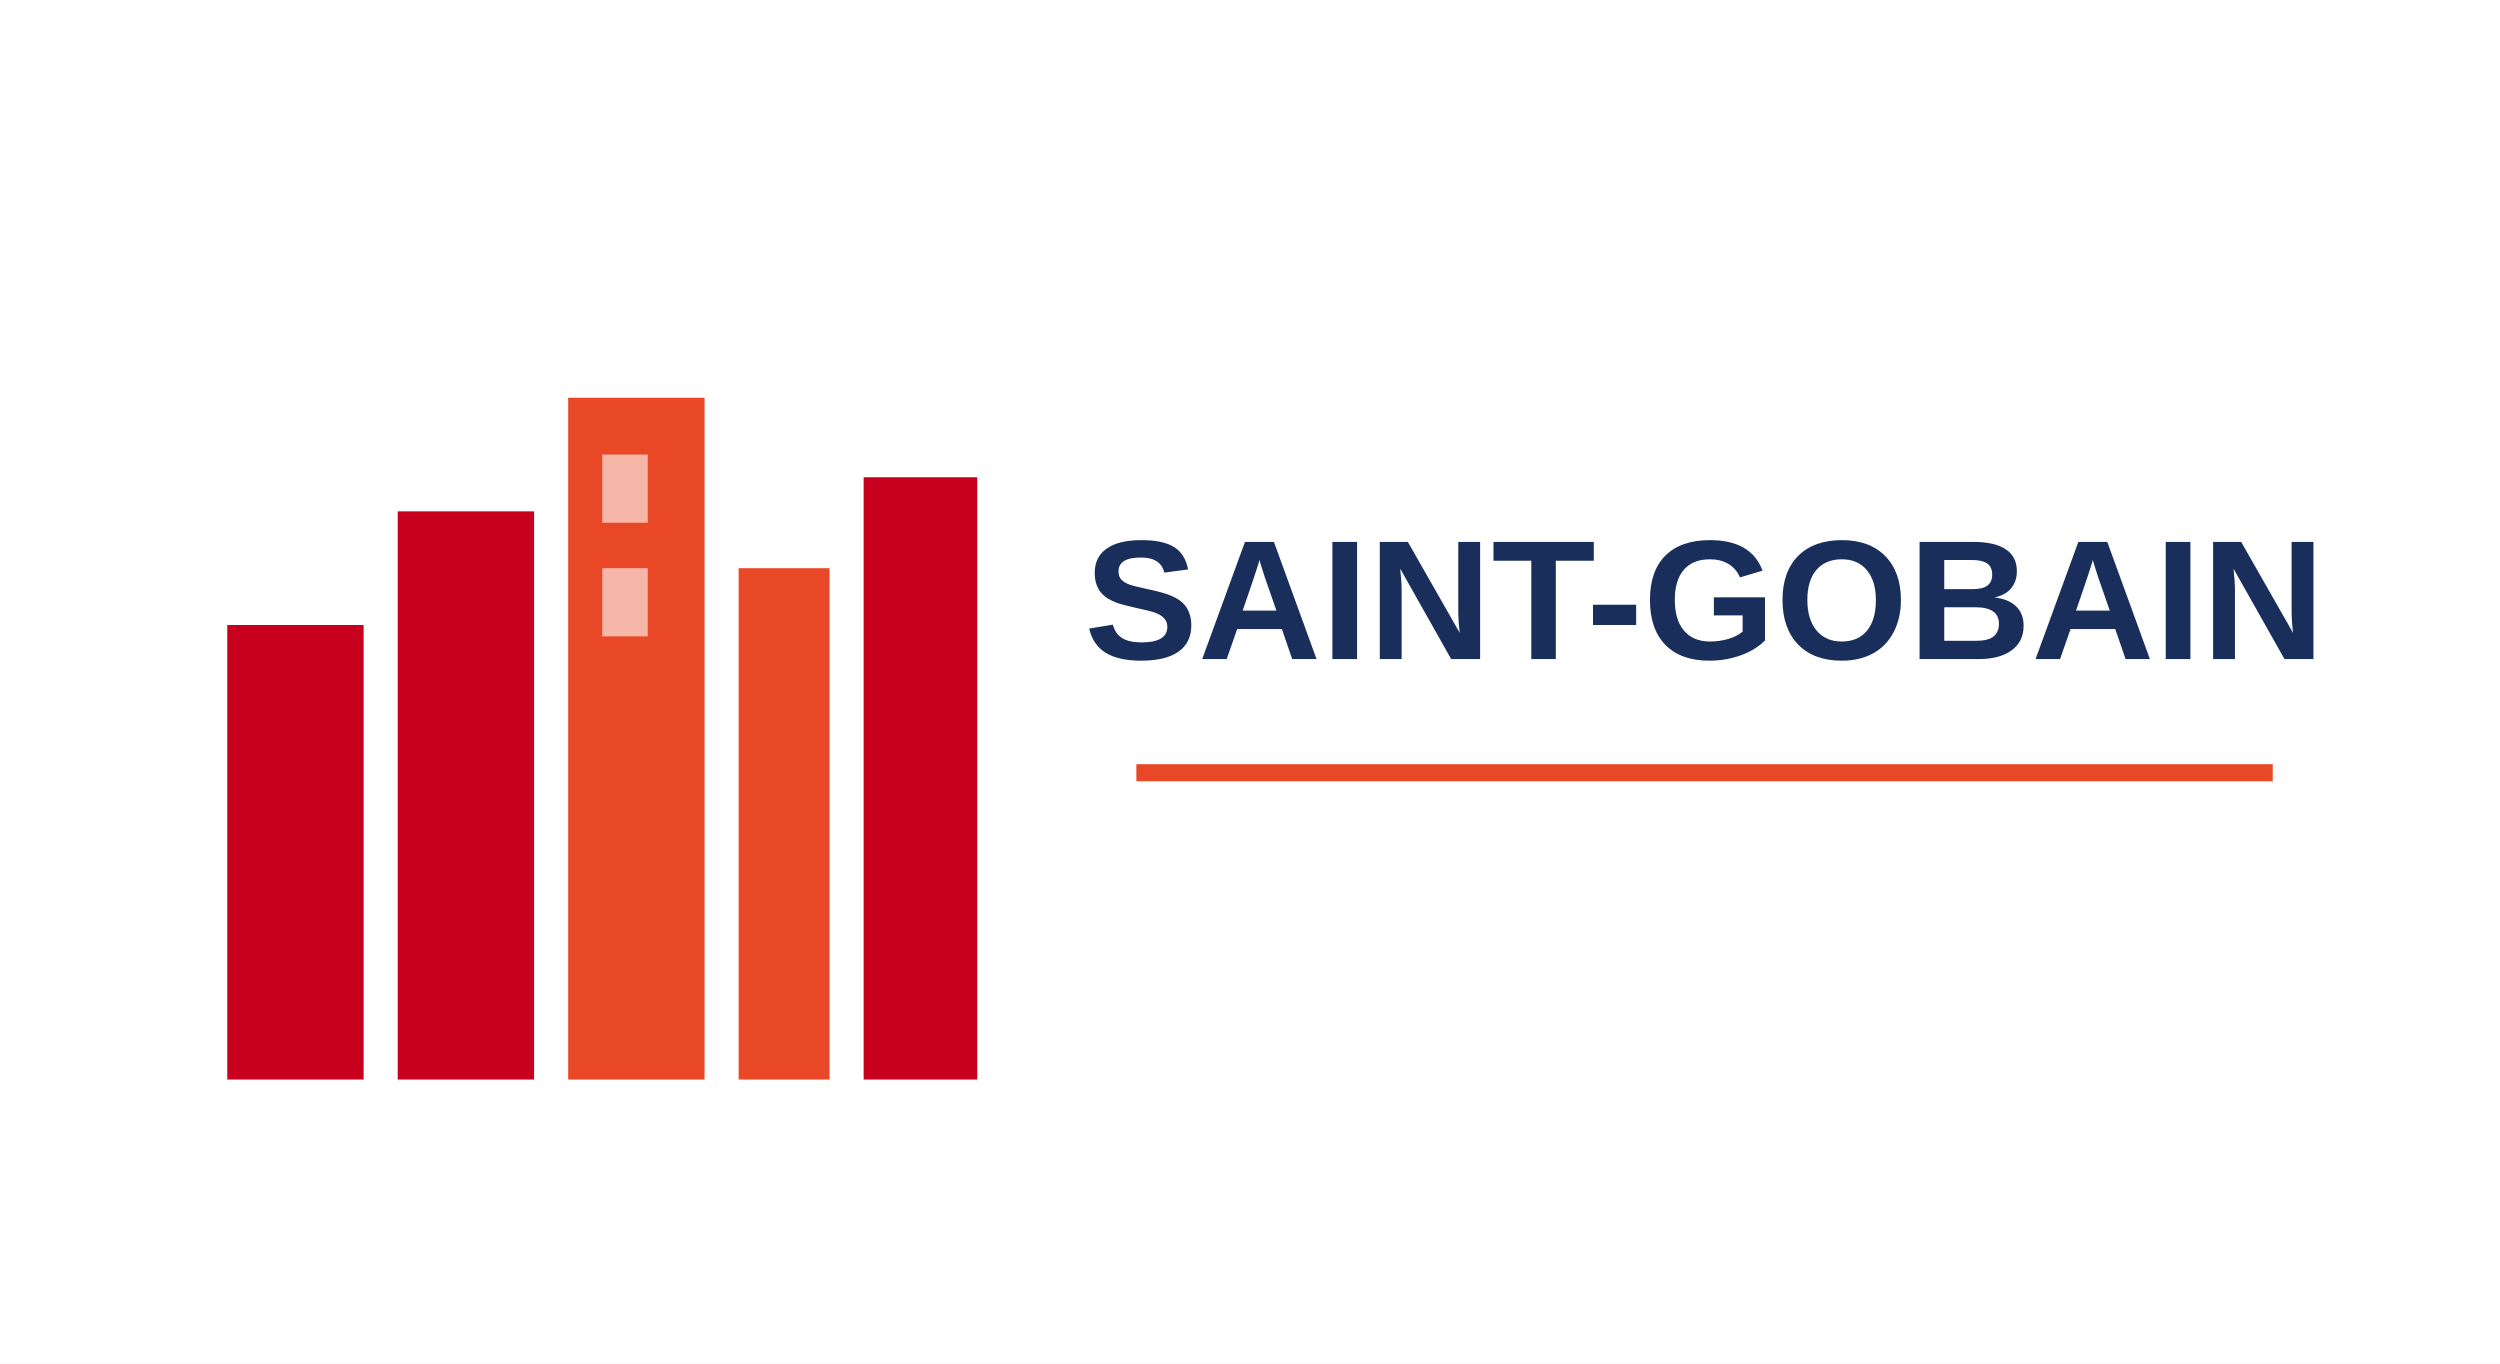
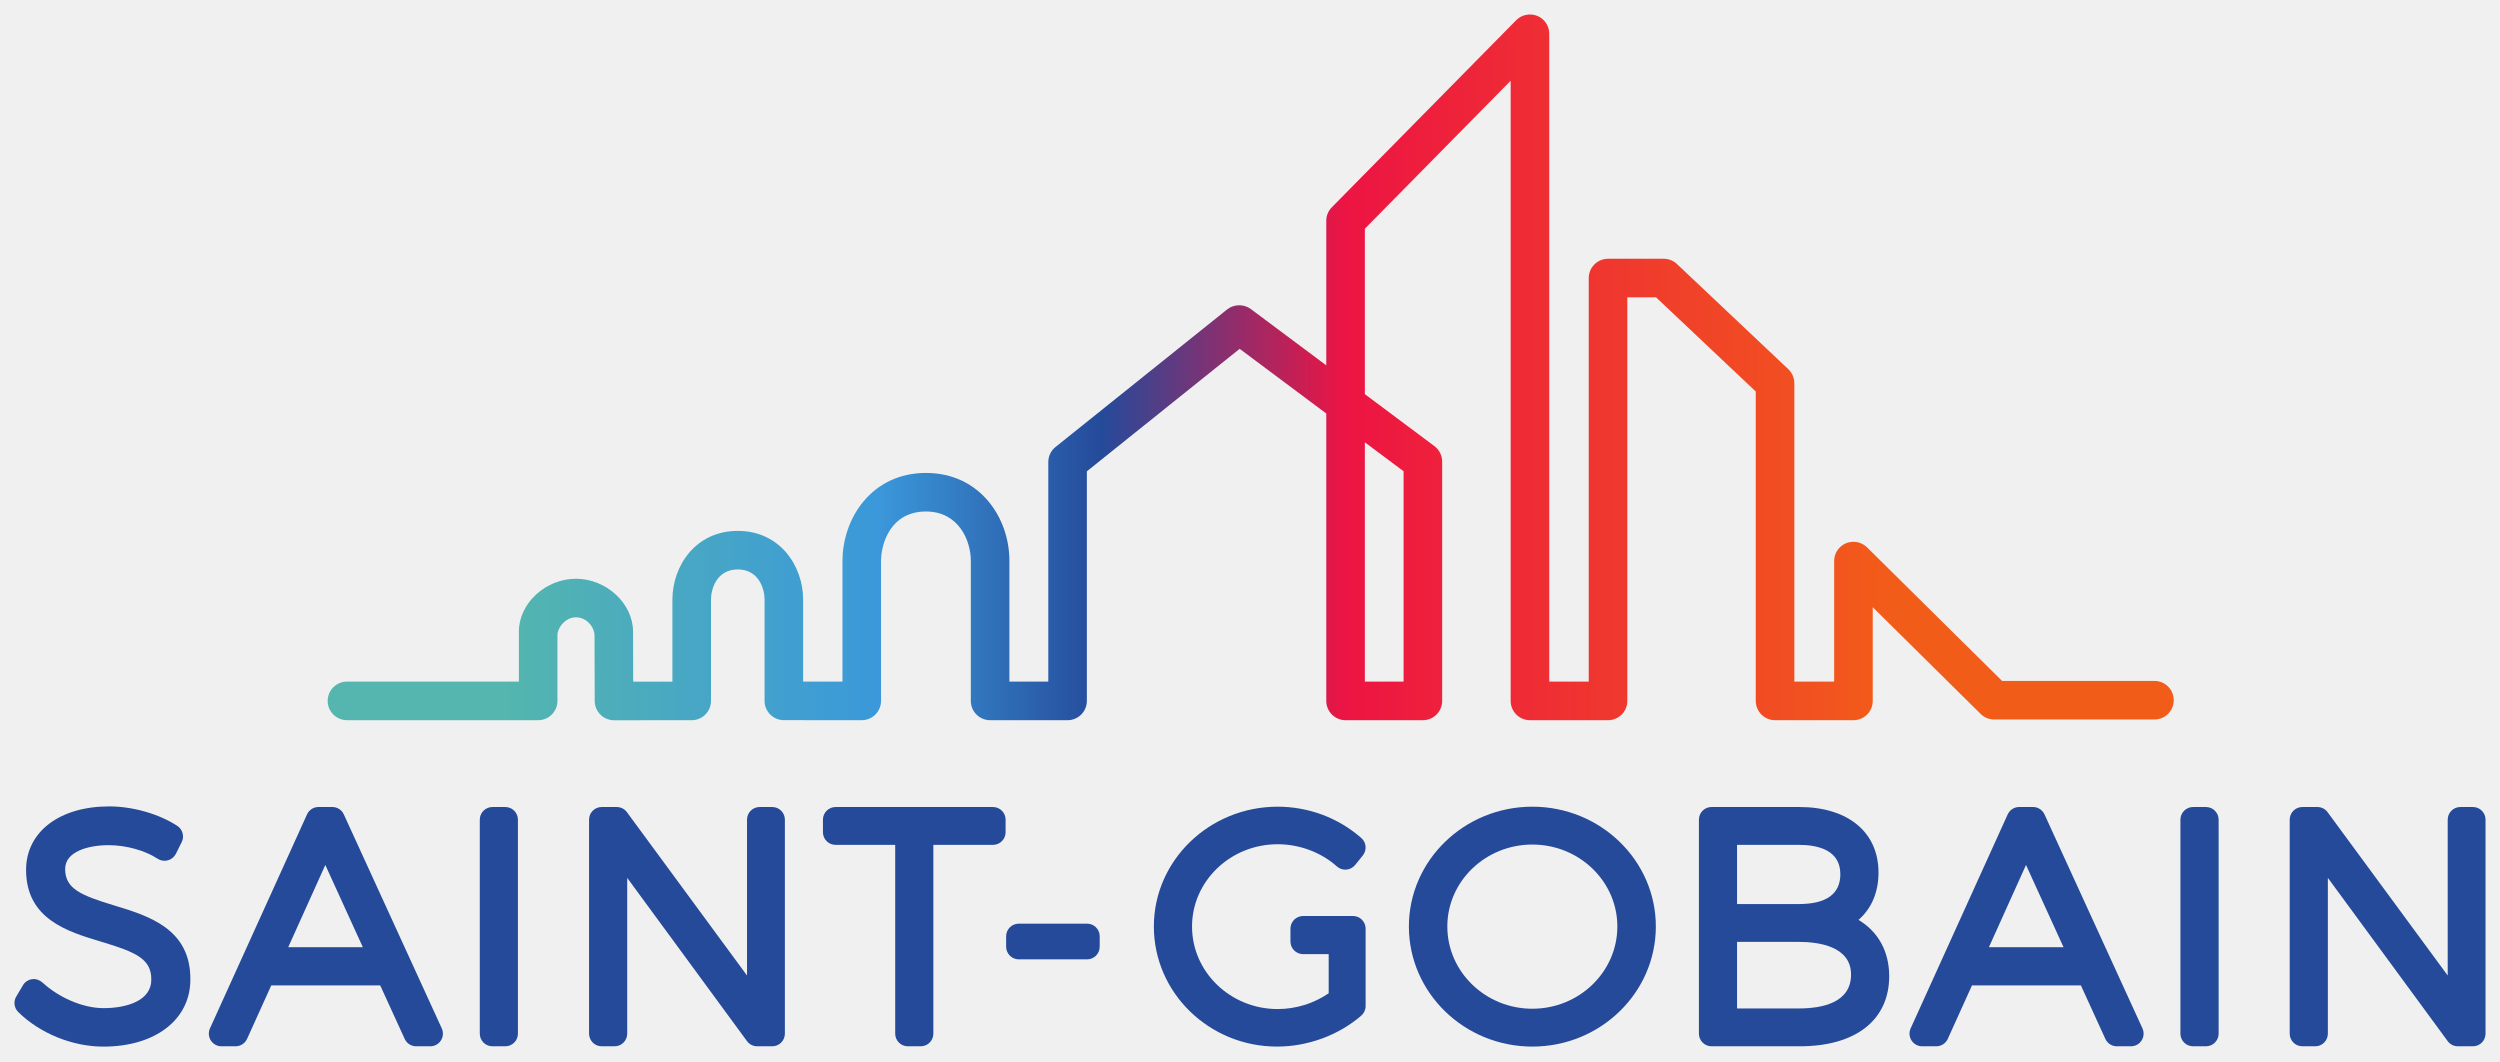
- <svg xmlns="http://www.w3.org/2000/svg" viewBox="0 0 220 120" width="220" height="120">
-   <rect width="220" height="120" fill="white" />
-   <rect x="20" y="55" width="12" height="40" fill="#c8001d" />
-   <rect x="35" y="45" width="12" height="50" fill="#c8001d" />
-   <rect x="50" y="35" width="12" height="60" fill="#e84826" />
-   <rect x="65" y="50" width="8" height="45" fill="#e84826" />
-   <rect x="76" y="42" width="10" height="53" fill="#c8001d" />
-   <rect x="53" y="40" width="4" height="6" fill="white" opacity="0.6" />
-   <rect x="53" y="50" width="4" height="6" fill="white" opacity="0.6" />
-   <text x="150" y="58" text-anchor="middle" font-family="Arial" font-size="15" font-weight="bold" fill="#1a2e5c">SAINT-GOBAIN</text>
-   <line x1="100" y1="68" x2="200" y2="68" stroke="#e84826" stroke-width="1.5" />
+ <svg xmlns="http://www.w3.org/2000/svg" width="172.894" height="73.381" viewBox="0 0 45.745 19.415" version="1.1" id="svg3173">
+   <defs id="defs3167">
+     <linearGradient id="linearGradient2980" spreadMethod="pad" gradientTransform="matrix(96.132,0,0,-96.132,72.63,128.889)" gradientUnits="userSpaceOnUse" y2="0" x2="1" y1="0" x1="0">
+       <stop id="stop2966" offset="0" style="stop-opacity:1;stop-color:#54b6ae" />
+       <stop id="stop2968" offset="0.1" style="stop-opacity:1;stop-color:#54b6ae" />
+       <stop id="stop2970" offset="0.3" style="stop-opacity:1;stop-color:#3b98da" />
+       <stop id="stop2972" offset="0.42" style="stop-opacity:1;stop-color:#254a9a" />
+       <stop id="stop2974" offset="0.55" style="stop-opacity:1;stop-color:#ed1443" />
+       <stop id="stop2976" offset="0.84" style="stop-opacity:1;stop-color:#f25c19" />
+       <stop id="stop2978" offset="1" style="stop-opacity:1;stop-color:#f25c19" />
+     </linearGradient>
+   </defs>
+   <g id="layer1" transform="translate(-65.83856,-194.8015)">
+     <g id="g3304" transform="translate(0.2645847,-0.2645825)">
+       <g transform="matrix(0.3527778,0,0,-0.3527778,67.66828,211.6353)" id="g2906">
+         <path id="path2908" style="fill:#254a9a;fill-opacity:1;fill-rule:nonzero;stroke:none" d="m 0,0 c -1.778,0.539 -2.557,0.881 -2.557,1.898 0,0.91 1.212,1.233 2.25,1.233 0.908,0 1.884,-0.27 2.547,-0.704 C 2.397,2.325 2.59,2.294 2.77,2.344 2.95,2.392 3.102,2.517 3.186,2.684 L 3.488,3.288 C 3.636,3.586 3.539,3.948 3.26,4.131 2.305,4.755 0.95,5.142 -0.276,5.142 c -2.576,0 -4.308,-1.323 -4.308,-3.292 0,-2.558 2.161,-3.205 3.895,-3.726 1.816,-0.544 2.61,-0.894 2.6,-1.975 0,-1.085 -1.277,-1.471 -2.472,-1.471 -1.145,0 -2.391,0.609 -3.148,1.308 -0.151,0.139 -0.346,0.219 -0.548,0.196 -0.203,-0.023 -0.384,-0.14 -0.489,-0.316 l -0.348,-0.588 c -0.155,-0.259 -0.112,-0.59 0.103,-0.802 1.123,-1.106 2.814,-1.794 4.414,-1.794 2.7,0 4.514,1.401 4.514,3.478 C 3.958,-1.201 1.763,-0.535 0,0" />
+       </g>
+       <g transform="matrix(0.3527778,0,0,-0.3527778,71.86492,209.9674)" id="g2910">
+         <path id="path2912" style="fill:#254a9a;fill-opacity:1;fill-rule:nonzero;stroke:none" d="m 0,0 c -0.107,0.233 -0.34,0.383 -0.597,0.383 h -0.714 c -0.258,0 -0.491,-0.15 -0.597,-0.385 l -5.034,-11.099 c -0.092,-0.204 -0.075,-0.439 0.045,-0.627 0.122,-0.189 0.329,-0.301 0.552,-0.301 h 0.73 c 0.258,0 0.492,0.151 0.598,0.386 l 1.255,2.774 h 5.65 l 1.27,-2.777 c 0.107,-0.233 0.34,-0.383 0.596,-0.383 h 0.731 c 0.224,0 0.431,0.114 0.552,0.302 0.121,0.187 0.137,0.423 0.044,0.628 z m -2.883,-6.889 1.924,4.265 1.946,-4.265 h -3.87" />
+       </g>
+       <g transform="matrix(0.3527778,0,0,-0.3527778,74.81944,209.8326)" id="g2914">
+         <path id="path2916" style="fill:#254a9a;fill-opacity:1;fill-rule:nonzero;stroke:none" d="m 0,0 h -0.666 c -0.362,0 -0.656,-0.294 -0.656,-0.656 v -11.099 c 0,-0.363 0.294,-0.656 0.656,-0.656 H 0 c 0.362,0 0.656,0.293 0.656,0.656 V -0.656 C 0.656,-0.294 0.362,0 0,0" />
+       </g>
+       <g transform="matrix(0.3527778,0,0,-0.3527778,79.70435,209.8326)" id="g2918">
+         <path id="path2920" style="fill:#254a9a;fill-opacity:1;fill-rule:nonzero;stroke:none" d="M 0,0 H -0.651 C -1.015,0 -1.308,-0.294 -1.308,-0.656 V -8.74 l -6.23,8.473 C -7.662,-0.098 -7.858,0 -8.067,0 h -0.778 c -0.363,0 -0.656,-0.294 -0.656,-0.656 v -11.099 c 0,-0.363 0.293,-0.656 0.656,-0.656 h 0.666 c 0.363,0 0.657,0.293 0.657,0.656 v 8.08 l 6.214,-8.47 c 0.123,-0.167 0.32,-0.266 0.53,-0.266 H 0 c 0.362,0 0.656,0.293 0.656,0.656 V -0.656 C 0.656,-0.294 0.362,0 0,0" />
+       </g>
+       <g transform="matrix(0.3527778,0,0,-0.3527778,83.74295,209.8326)" id="g2922">
+         <path id="path2924" style="fill:#254a9a;fill-opacity:1;fill-rule:nonzero;stroke:none" d="m 0,0 h -8.163 c -0.362,0 -0.655,-0.294 -0.655,-0.656 v -0.652 c 0,-0.361 0.293,-0.655 0.655,-0.655 h 3.093 v -9.792 c 0,-0.363 0.294,-0.656 0.656,-0.656 h 0.665 c 0.364,0 0.658,0.293 0.658,0.656 v 9.792 H 0 c 0.363,0 0.656,0.294 0.656,0.655 v 0.652 C 0.656,-0.294 0.363,0 0,0" />
+       </g>
+       <g transform="matrix(0.3527778,0,0,-0.3527778,85.46521,211.9669)" id="g2926">
+         <path id="path2928" style="fill:#254a9a;fill-opacity:1;fill-rule:nonzero;stroke:none" d="m 0,0 h -3.542 c -0.362,0 -0.656,-0.293 -0.656,-0.656 v -0.54 c 0,-0.363 0.294,-0.656 0.656,-0.656 H 0 c 0.362,0 0.655,0.293 0.655,0.656 v 0.54 C 0.655,-0.293 0.362,0 0,0" />
+       </g>
+       <g transform="matrix(0.3527778,0,0,-0.3527778,90.33037,211.8265)" id="g2930">
+         <path id="path2932" style="fill:#254a9a;fill-opacity:1;fill-rule:nonzero;stroke:none" d="m 0,0 h -0.604 c -0.003,0 -0.007,-0.001 -0.011,-0.001 h -1.97 c -0.363,0 -0.657,-0.294 -0.657,-0.656 v -0.667 c 0,-0.362 0.294,-0.656 0.657,-0.656 h 1.326 v -2.029 c -0.773,-0.53 -1.702,-0.818 -2.647,-0.818 -2.449,0 -4.441,1.92 -4.441,4.281 0,2.353 1.992,4.267 4.441,4.267 1.137,0 2.256,-0.419 3.071,-1.15 0.134,-0.12 0.312,-0.181 0.491,-0.166 0.18,0.014 0.345,0.102 0.458,0.242 l 0.397,0.492 c 0.22,0.275 0.187,0.675 -0.079,0.907 -1.192,1.045 -2.734,1.623 -4.338,1.623 -3.54,0 -6.421,-2.787 -6.421,-6.215 0,-3.435 2.866,-6.228 6.389,-6.228 1.593,0 3.183,0.584 4.367,1.603 0.144,0.124 0.228,0.306 0.228,0.498 v 4.017 C 0.657,-0.295 0.362,0 0,0" />
+       </g>
+       <g transform="matrix(0.3527778,0,0,-0.3527778,93.61297,209.8266)" id="g2934">
+         <path id="path2936" style="fill:#254a9a;fill-opacity:1;fill-rule:nonzero;stroke:none" d="m 0,0 c -3.531,0 -6.404,-2.787 -6.404,-6.214 0,-3.436 2.873,-6.229 6.404,-6.229 3.531,0 6.405,2.793 6.405,6.229 C 6.405,-2.787 3.531,0 0,0 m 0,-10.48 c -2.432,0 -4.41,1.914 -4.41,4.266 0,2.344 1.978,4.25 4.41,4.25 2.431,0 4.409,-1.906 4.409,-4.25 0,-2.352 -1.978,-4.266 -4.409,-4.266" />
+       </g>
+       <g transform="matrix(0.3527778,0,0,-0.3527778,99.58021,211.8978)" id="g2938">
+         <path id="path2940" style="fill:#254a9a;fill-opacity:1;fill-rule:nonzero;stroke:none" d="m 0,0 c 0.668,0.575 1.039,1.422 1.039,2.452 0,2.099 -1.578,3.403 -4.118,3.403 h -4.542 c -0.361,0 -0.655,-0.294 -0.655,-0.656 v -11.1 c 0,-0.362 0.294,-0.656 0.655,-0.656 h 4.574 c 2.907,0 4.641,1.361 4.641,3.64 C 1.594,-1.627 1.011,-0.601 0,0 m -3.095,0.821 h -3.203 v 3.07 h 3.203 c 0.982,0 2.155,-0.263 2.155,-1.519 0,-1.029 -0.725,-1.551 -2.155,-1.551 m -3.203,-1.963 h 3.203 c 1.012,0 2.71,-0.22 2.71,-1.694 0,-1.453 -1.473,-1.758 -2.71,-1.758 h -3.203 v 3.452" />
+       </g>
+       <g transform="matrix(0.3527778,0,0,-0.3527778,102.9842,209.9674)" id="g2942">
+         <path id="path2944" style="fill:#254a9a;fill-opacity:1;fill-rule:nonzero;stroke:none" d="m 0,0 c -0.107,0.233 -0.34,0.383 -0.597,0.383 h -0.714 c -0.259,0 -0.492,-0.15 -0.599,-0.385 l -5.033,-11.099 c -0.092,-0.204 -0.075,-0.439 0.047,-0.627 0.121,-0.189 0.328,-0.301 0.552,-0.301 h 0.73 c 0.258,0 0.492,0.151 0.598,0.386 l 1.255,2.774 h 5.648 l 1.27,-2.777 c 0.107,-0.233 0.341,-0.383 0.597,-0.383 h 0.73 c 0.223,0 0.432,0.114 0.552,0.302 0.121,0.187 0.138,0.423 0.045,0.628 z m -2.883,-6.889 1.924,4.265 1.946,-4.265 h -3.87" />
+       </g>
+       <g transform="matrix(0.3527778,0,0,-0.3527778,105.9383,209.8326)" id="g2946">
+         <path id="path2948" style="fill:#254a9a;fill-opacity:1;fill-rule:nonzero;stroke:none" d="m 0,0 h -0.667 c -0.362,0 -0.657,-0.294 -0.657,-0.656 v -11.099 c 0,-0.363 0.295,-0.656 0.657,-0.656 H 0 c 0.362,0 0.658,0.293 0.658,0.656 V -0.656 C 0.658,-0.294 0.362,0 0,0" />
+       </g>
+       <g transform="matrix(0.3527778,0,0,-0.3527778,110.8232,209.8326)" id="g2950">
+         <path id="path2952" style="fill:#254a9a;fill-opacity:1;fill-rule:nonzero;stroke:none" d="M 0,0 H -0.652 C -1.014,0 -1.307,-0.294 -1.307,-0.656 V -8.74 l -6.231,8.473 C -7.661,-0.098 -7.858,0 -8.067,0 h -0.778 c -0.363,0 -0.657,-0.294 -0.657,-0.656 v -11.099 c 0,-0.363 0.294,-0.656 0.657,-0.656 h 0.667 c 0.362,0 0.655,0.293 0.655,0.656 v 8.08 l 6.216,-8.47 c 0.123,-0.167 0.319,-0.266 0.528,-0.266 H 0 c 0.362,0 0.655,0.293 0.655,0.656 V -0.656 C 0.655,-0.294 0.362,0 0,0" />
+       </g>
+       <g transform="matrix(0.3527778,0,0,-0.3527778,45.90754,247.257)" id="g2954">
+         <g id="g2956">
+           <g id="g2962">
+             <g id="g2964">
+               <path id="path2982" style="fill:url(#linearGradient2980);stroke:none" d="m 128.549,123.501 v -10.912 h -2.009 v 12.413 z m 38.947,-10.876 h -7.903 l -0.056,0.055 -6.951,6.875 c -0.283,0.28 -0.719,0.366 -1.088,0.212 -0.374,-0.156 -0.616,-0.518 -0.616,-0.923 v -6.255 h -2.065 v 15.479 c 0,0.274 -0.115,0.539 -0.314,0.727 l -5.775,5.454 c -0.186,0.176 -0.431,0.273 -0.687,0.273 h -2.887 c -0.552,0 -1.001,-0.449 -1.001,-1 v -20.933 h -2.049 v 33.606 c 0,0.408 -0.244,0.771 -0.621,0.925 -0.37,0.152 -0.814,0.06 -1.092,-0.223 l -9.564,-9.705 c -0.186,-0.188 -0.288,-0.438 -0.288,-0.702 v -7.497 l -3.916,2.924 c -0.356,0.265 -0.878,0.256 -1.224,-0.021 l -8.904,-7.138 c -0.238,-0.191 -0.374,-0.476 -0.374,-0.781 v -11.388 h -2.018 v 6.277 c 0,2.204 -1.518,4.547 -4.329,4.547 -2.812,0 -4.329,-2.354 -4.329,-4.569 v -6.255 l -2.041,0.001 v 4.258 c 0,1.726 -1.188,3.559 -3.39,3.559 -2.202,0 -3.39,-1.835 -3.39,-3.563 v -4.256 l -2.033,-10e-4 -10e-4,0.189 c -0.003,0.858 -0.006,1.957 -0.006,2.398 0,1.466 -1.384,2.751 -2.962,2.751 -1.578,0 -2.962,-1.279 -2.962,-2.738 v -2.598 l -8.916,0.001 c -0.552,0 -1,-0.449 -1.001,-1 0,-0.268 0.104,-0.519 0.293,-0.708 0.189,-0.189 0.44,-0.293 0.707,-0.293 l 9.917,-0.001 c 0.267,0 0.519,0.104 0.707,0.293 0.189,0.189 0.294,0.44 0.294,0.707 v 3.418 c 0,0.37 0.403,0.919 0.961,0.919 0.55,0 0.962,-0.502 0.962,-0.951 0,-0.257 0.01,-3.392 0.01,-3.392 0.003,-0.55 0.451,-0.997 1,-0.997 l 4.031,0.003 c 0.551,0 1,0.449 1,1 v 5.256 c 0,0.541 0.29,1.563 1.389,1.563 1.099,0 1.39,-1.019 1.39,-1.559 v -5.257 c 0,-0.552 0.448,-1.001 0.999,-1.001 l 4.041,-0.002 c 0.264,0 0.522,0.107 0.708,0.293 0.186,0.186 0.293,0.444 0.293,0.707 v 7.256 c 0,0.888 0.487,2.569 2.329,2.569 1.708,0 2.328,-1.523 2.328,-2.547 v -7.278 c 0,-0.551 0.449,-1 1,-1 h 4.019 c 0.552,0 1,0.449 1,1 v 11.909 l 0.072,0.058 7.853,6.296 4.493,-3.355 v -14.908 c 0,-0.551 0.449,-1 1,-1 h 4.011 c 0.551,0 1,0.449 1,1 v 12.415 c 0,0.313 -0.151,0.613 -0.402,0.801 l -3.608,2.695 v 8.581 l 0.055,0.056 7.508,7.619 v -32.167 c 0,-0.551 0.449,-1 1,-1 h 4.051 c 0.551,0 1,0.449 1,1 v 20.934 h 1.489 l 0.055,-0.052 5.118,-4.833 v -16.049 c 0,-0.551 0.449,-1 1,-1 h 4.066 c 0.552,0 1.001,0.449 1.001,1 v 4.86 l 5.595,-5.534 c 0.189,-0.186 0.439,-0.289 0.703,-0.289 h 8.315 c 0.552,0 1.001,0.449 1.001,1 0,0.552 -0.449,1 -1.001,1" />
+             </g>
+           </g>
+         </g>
+       </g>
+     </g>
+   </g>
</svg>
